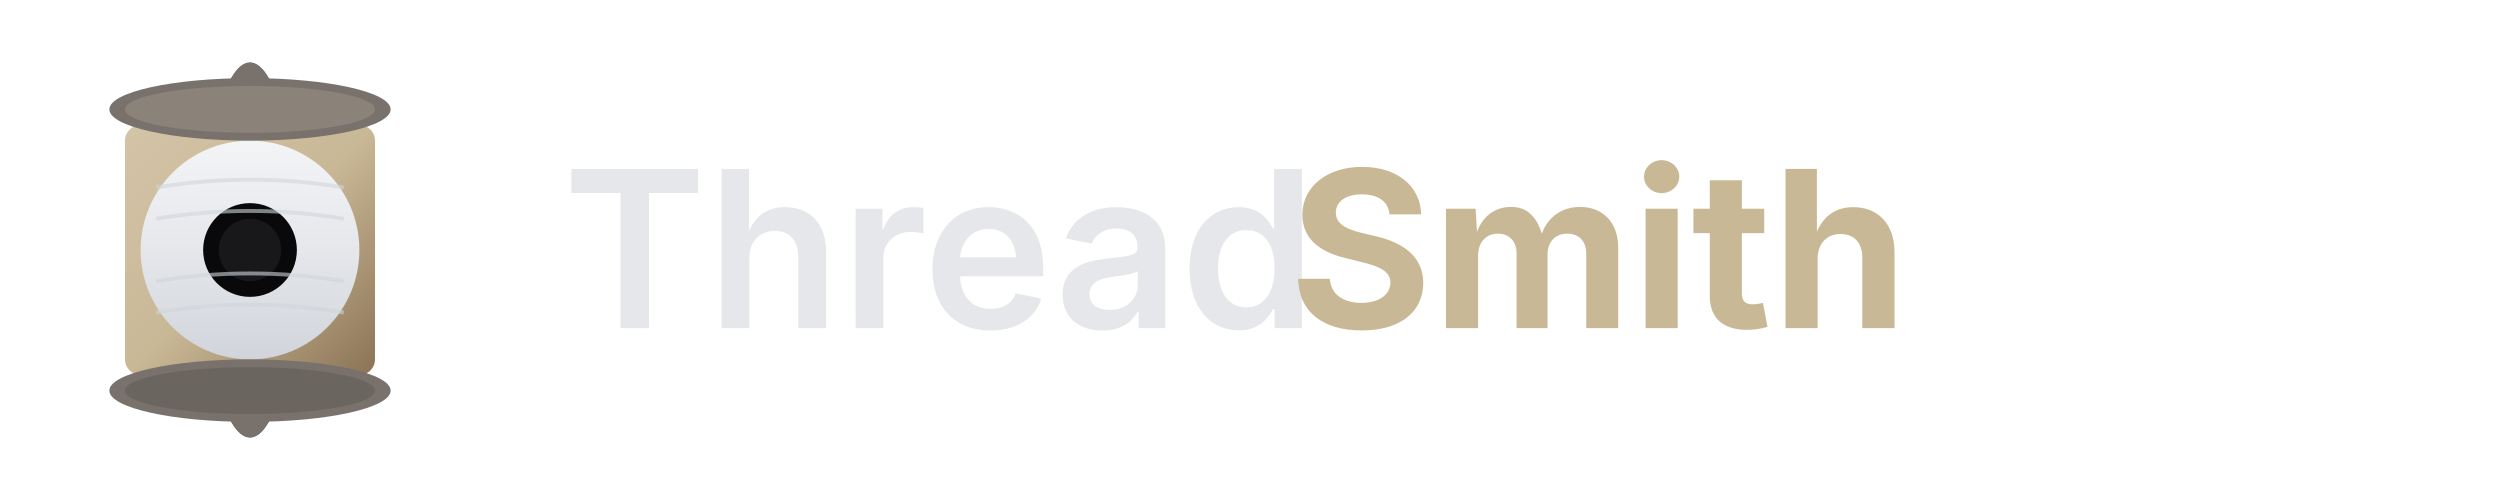
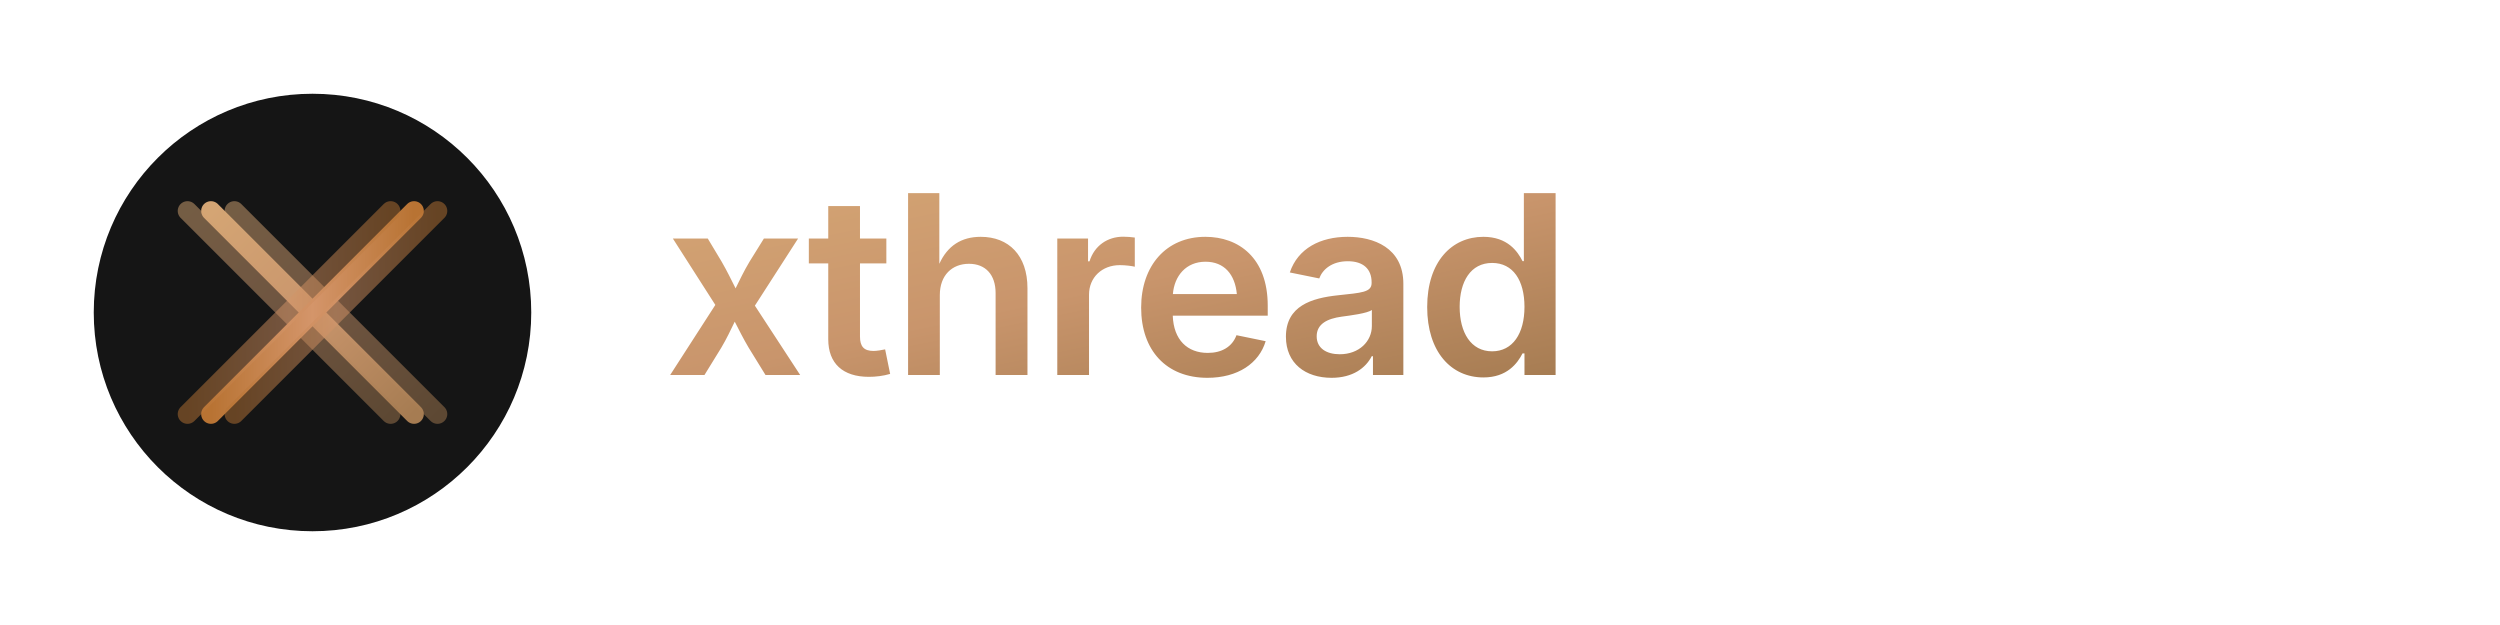
- <svg xmlns="http://www.w3.org/2000/svg" viewBox="0 0 320 64" width="320" height="64">
+ <svg xmlns="http://www.w3.org/2000/svg" viewBox="0 0 320 80" width="320" height="80">
  <defs>
-     <linearGradient id="sandGradient" x1="0%" y1="0%" x2="100%" y2="100%">
-       <stop offset="0%" style="stop-color:#D4C4A8" />
-       <stop offset="50%" style="stop-color:#C9B896" />
-       <stop offset="100%" style="stop-color:#8B7355" />
+     <linearGradient id="gold" x1="0%" y1="0%" x2="100%" y2="100%">
+       <stop offset="0%" style="stop-color:#D4A574" />
+       <stop offset="50%" style="stop-color:#C9956C" />
+       <stop offset="100%" style="stop-color:#A67C52" />
    </linearGradient>
-     <linearGradient id="threadGradient" x1="0%" y1="0%" x2="0%" y2="100%">
-       <stop offset="0%" style="stop-color:#F3F4F6" />
-       <stop offset="50%" style="stop-color:#E5E7EB" />
-       <stop offset="100%" style="stop-color:#D1D5DB" />
+     <linearGradient id="copper" x1="0%" y1="0%" x2="100%" y2="0%">
+       <stop offset="0%" style="stop-color:#B87333" />
+       <stop offset="50%" style="stop-color:#D4956A" />
+       <stop offset="100%" style="stop-color:#B87333" />
    </linearGradient>
  </defs>
-   <g transform="translate(8, 8)">
-     <ellipse cx="24" cy="24" rx="6" ry="24" fill="#78716C" />
-     <ellipse cx="24" cy="24" rx="4" ry="22" fill="#8B8279" />
-     <ellipse cx="24" cy="24" rx="6" ry="24" fill="#78716C" transform="translate(0,0)" />
-     <rect x="8" y="8" width="32" height="32" rx="2" fill="url(#sandGradient)" />
-     <rect x="10" y="10" width="28" height="28" rx="14" fill="url(#threadGradient)" />
-     <circle cx="24" cy="24" r="6" fill="#09090B" />
-     <circle cx="24" cy="24" r="4" fill="#18181B" />
-     <path d="M12 16 Q24 14 36 16" stroke="#D1D5DB" stroke-width="0.5" fill="none" opacity="0.6" />
-     <path d="M12 20 Q24 18 36 20" stroke="#D1D5DB" stroke-width="0.5" fill="none" opacity="0.6" />
-     <path d="M12 28 Q24 26 36 28" stroke="#D1D5DB" stroke-width="0.5" fill="none" opacity="0.6" />
-     <path d="M12 32 Q24 30 36 32" stroke="#D1D5DB" stroke-width="0.5" fill="none" opacity="0.6" />
-     <ellipse cx="24" cy="6" rx="18" ry="4" fill="#78716C" />
-     <ellipse cx="24" cy="6" rx="16" ry="3" fill="#8B8279" />
-     <ellipse cx="24" cy="42" rx="18" ry="4" fill="#78716C" />
-     <ellipse cx="24" cy="42" rx="16" ry="3" fill="#6B6560" />
+   <g transform="translate(40, 40)">
+     <circle cx="0" cy="0" r="28" fill="#151515" />
+     <path d="M-13,-13 L13,13" stroke="url(#gold)" stroke-width="2.5" stroke-linecap="round" />
+     <path d="M-10,-13 L16,13" stroke="url(#gold)" stroke-width="2.5" stroke-linecap="round" opacity="0.5" />
+     <path d="M-16,-13 L10,13" stroke="url(#gold)" stroke-width="2.5" stroke-linecap="round" opacity="0.5" />
+     <path d="M13,-13 L-13,13" stroke="url(#copper)" stroke-width="2.5" stroke-linecap="round" />
+     <path d="M16,-13 L-10,13" stroke="url(#copper)" stroke-width="2.5" stroke-linecap="round" opacity="0.5" />
+     <path d="M10,-13 L-16,13" stroke="url(#copper)" stroke-width="2.5" stroke-linecap="round" opacity="0.5" />
  </g>
-   <text x="72" y="42" font-family="system-ui, -apple-system, 'Segoe UI', sans-serif" font-size="28" font-weight="600" fill="#E5E7EB">Thread</text>
-   <text x="165" y="42" font-family="system-ui, -apple-system, 'Segoe UI', sans-serif" font-size="28" font-weight="700" fill="#C9B896">Smith</text>
+   <text x="85" y="48" fill="url(#gold)" font-family="SF Pro Display, -apple-system, Helvetica Neue, sans-serif" font-size="32" font-weight="600" letter-spacing="-0.5">xthread</text>
</svg>
